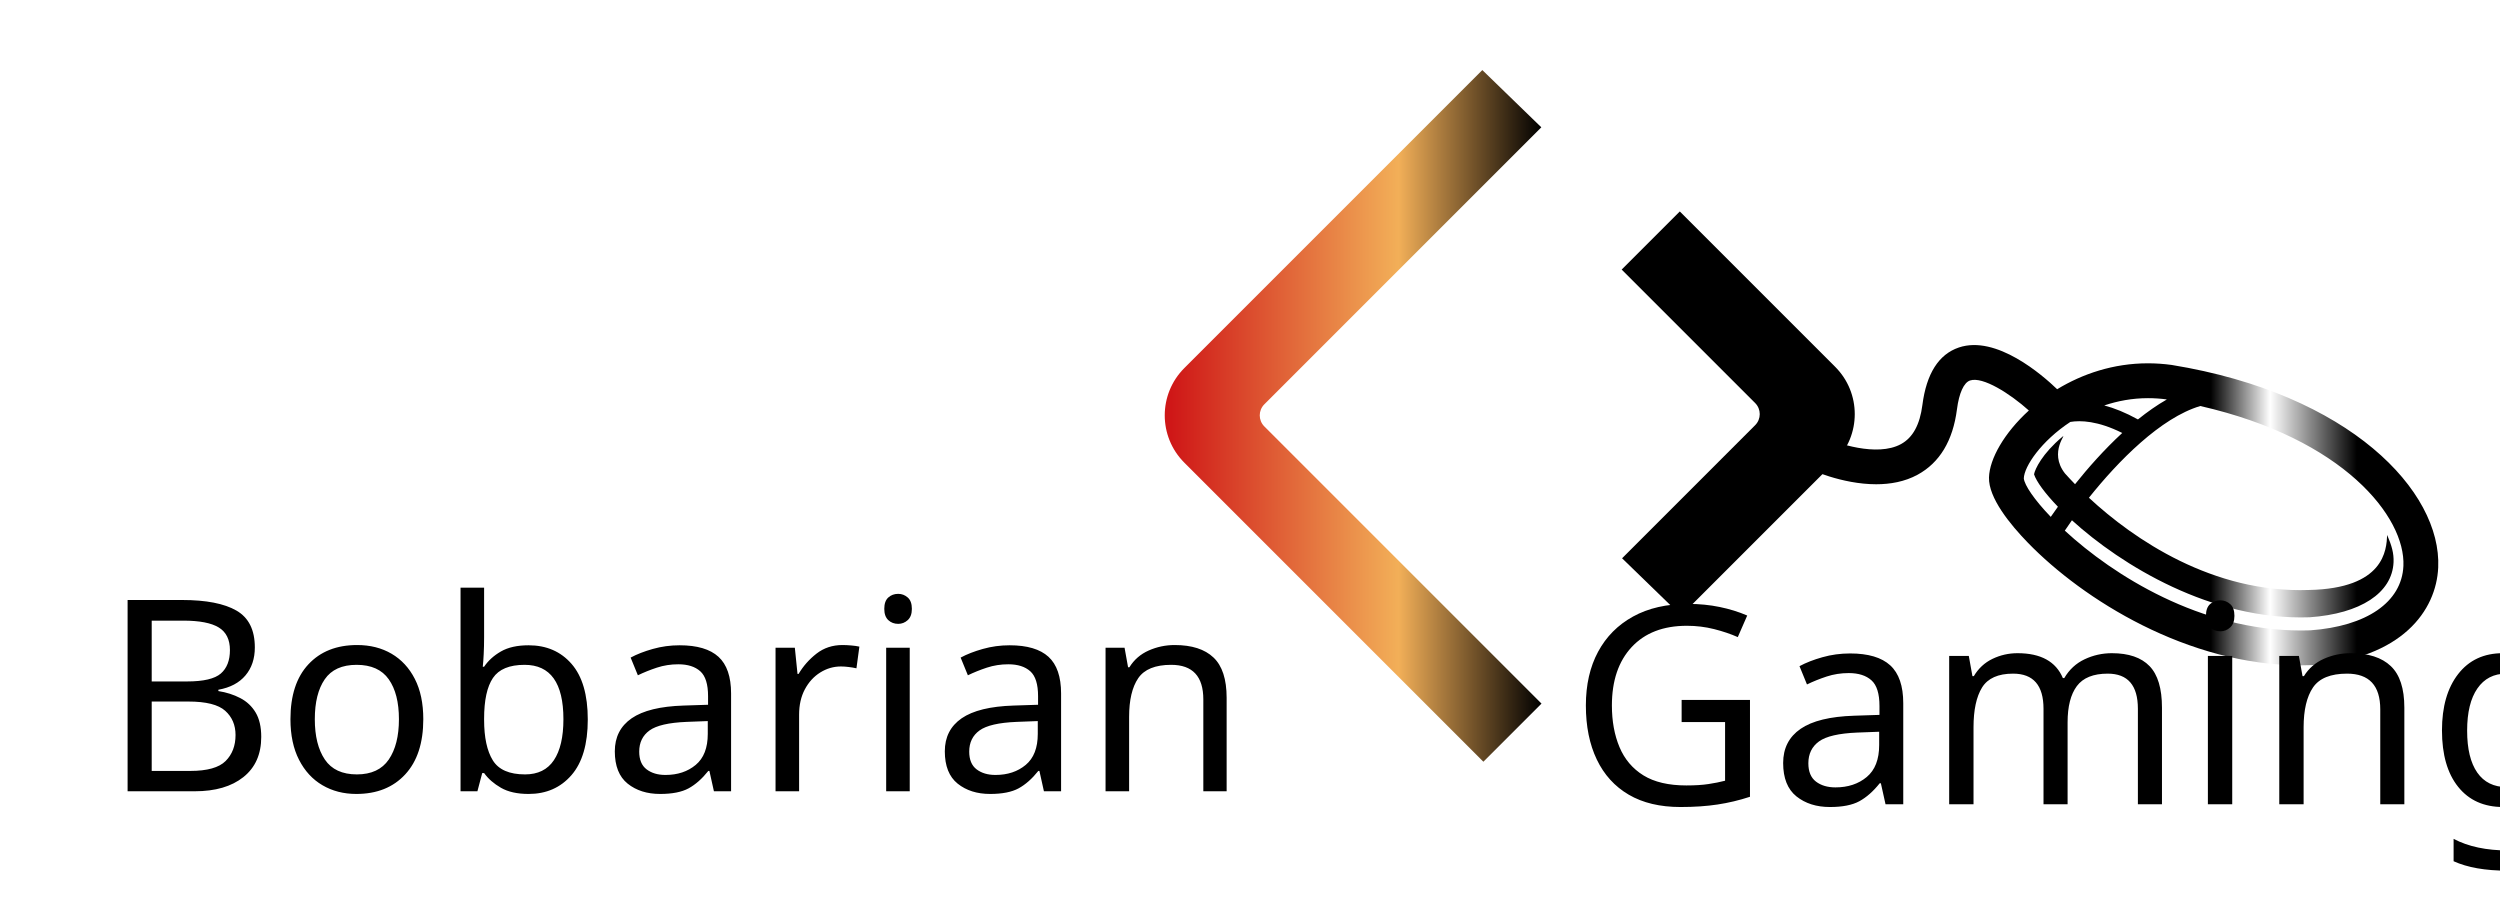
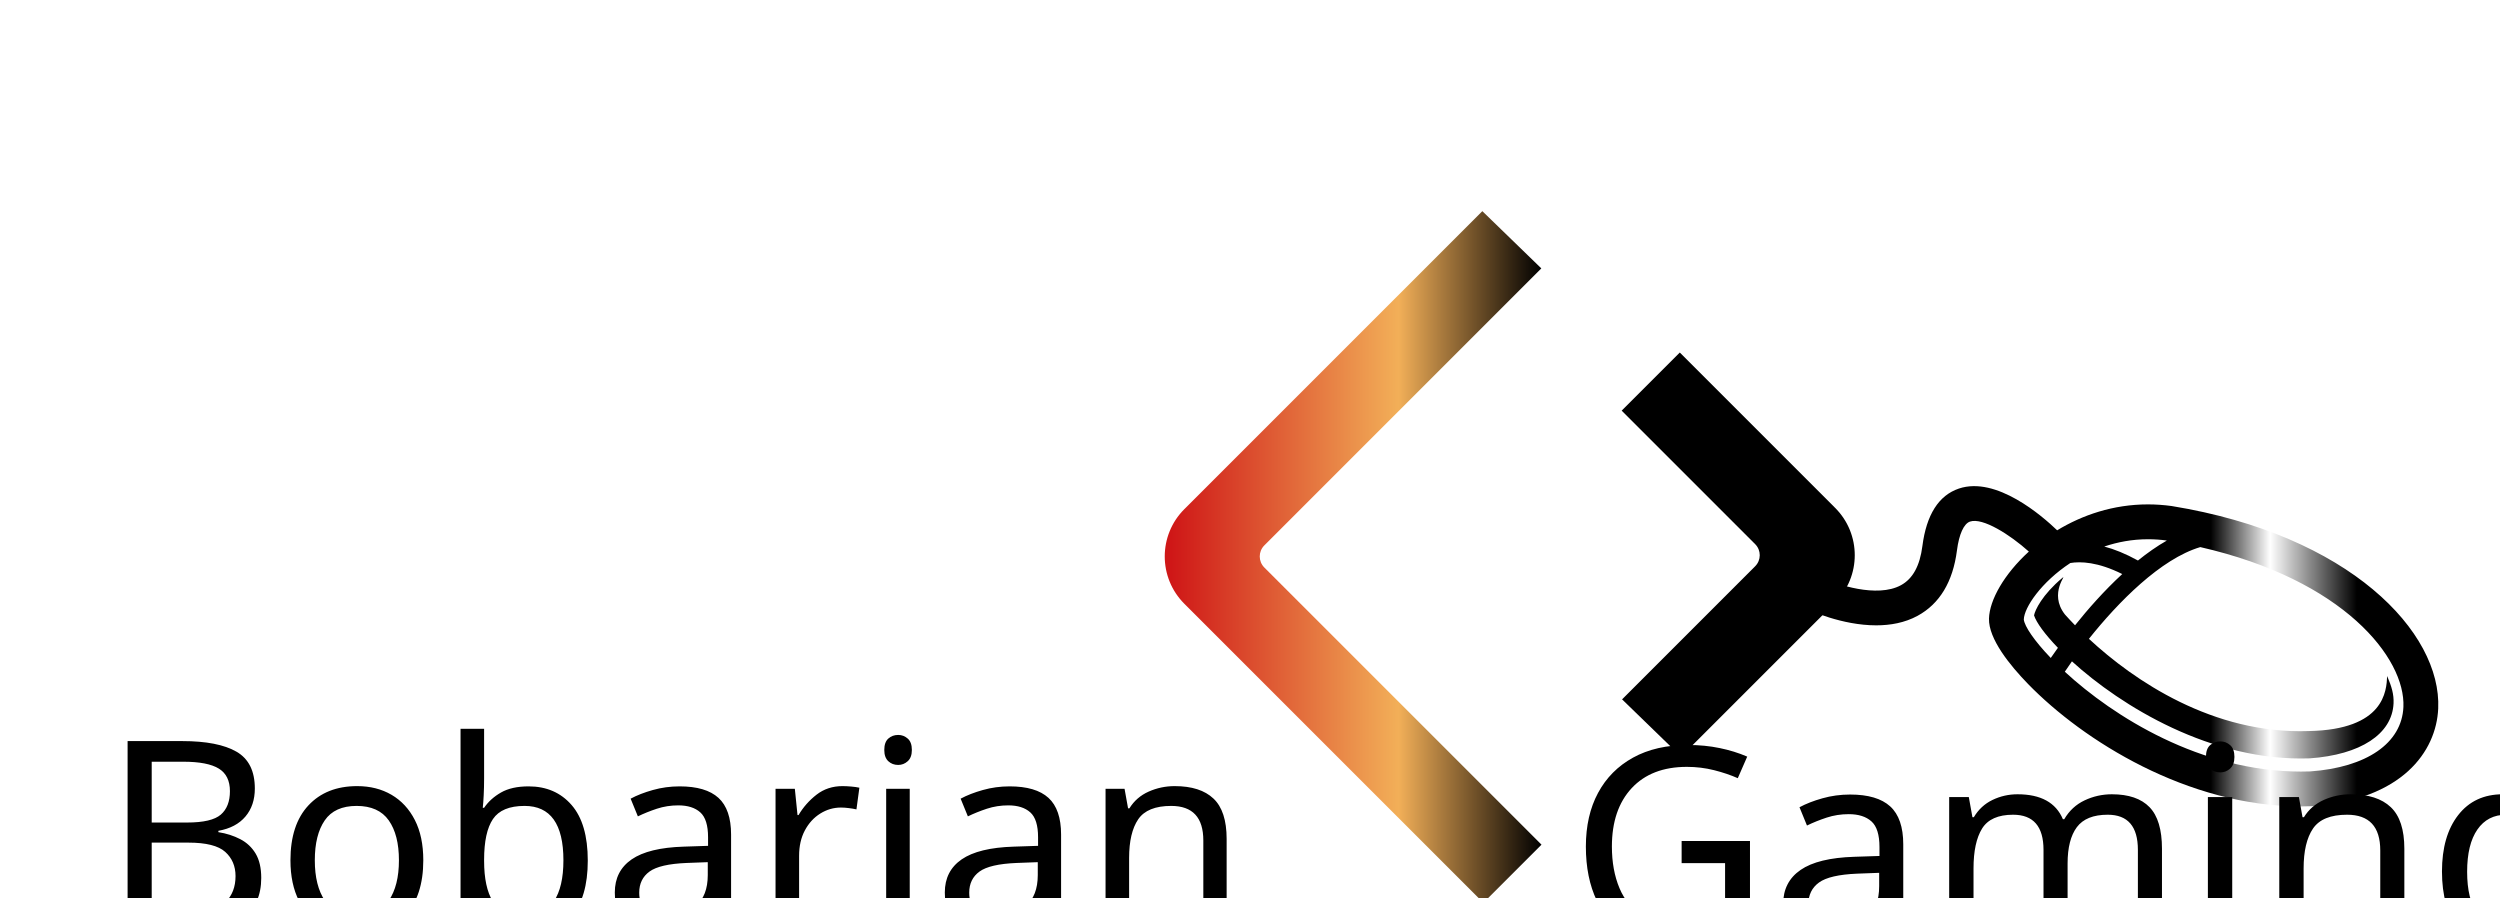
- <svg xmlns="http://www.w3.org/2000/svg" class="thumb" width="886" height="318" viewBox="0,0,886,298">
+ <svg xmlns="http://www.w3.org/2000/svg" class="thumb" width="886" height="318" viewBox="0,0,886,198">
  <defs />
  <g transform="matrix(2.7273,0,0,2.7273,399.1482,1.1961)">
    <svg width="58.958" height="99.877" viewBox="-0,0.062,58.958,99.877">
      <defs>
        <linearGradient x1="0" y1="0.5" x2="1" y2="0.5" id="Sjak07t7r1zq">
          <stop offset="1.66%" stop-color="#cf1717" />
          <stop offset="62.09%" stop-color="#f2af58" />
          <stop offset="100%" stop-color="#000000" />
        </linearGradient>
      </defs>
      <path d="M53.935,12.501L17.941,48.496c-0.793,0.793-0.793,2.079,0,2.873l36.017,36.017l-7.553,7.553L7.546,56.079    c-3.395-3.395-3.395-8.899,0-12.294L46.269,5.062L53.935,12.501z" fill="url('#Sjak07t7r1zq')" />
    </svg>
  </g>
  <g transform="matrix(2.7273,0,0,2.7273,561.0856,51.3006)">
    <svg width="40.288" height="62.508" viewBox="59.712,18.618,40.288,62.508">
      <defs>
        <linearGradient x1="0" y1="0.5" x2="1" y2="0.5" id="Sjak07t7r1zx">
          <stop offset="0%" stop-color="#000000" />
          <stop offset="100%" stop-color="#000000" />
        </linearGradient>
      </defs>
      <path d="M64.763,68.686l17.296-17.296c0.793-0.793,0.793-2.079,0-2.873L64.712,31.171l7.553-7.553l20.189,20.189    c3.395,3.395,3.395,8.899,0,12.294L72.43,76.126L64.763,68.686z" fill="url('#Sjak07t7r1zx')" />
    </svg>
  </g>
  <g transform="matrix(2.7273,0,0,2.7273,623.3869,98.6506)">
    <svg width="93.274" height="51.618" viewBox="1.615,24.092,93.274,51.618">
      <defs>
        <linearGradient x1="0" y1="0.5" x2="1" y2="0.5" id="Sjak07t7r203">
          <stop offset="64.45%" stop-color="#000000" />
          <stop offset="73.7%" stop-color="#ffffff" />
          <stop offset="87.2%" stop-color="#000000" />
          <stop offset="100%" stop-color="#000000" />
        </linearGradient>
      </defs>
      <path d="M55.229,31.675c-1.019-0.139-2.051-0.211-3.069-0.211c-4.496,0-8.521,1.376-11.8,3.368  c-1.909-1.839-7.904-7.071-12.772-5.424c-2.62,0.886-4.214,3.396-4.738,7.459c-0.333,2.587-1.244,4.254-2.785,5.096  c-3.124,1.708-8.431-0.119-10.209-0.961c-1.127-0.54-2.479-0.062-3.019,1.063c-0.54,1.128-0.063,2.479,1.063,3.019  c0.245,0.117,4.451,2.097,8.945,2.097c1.825,0,3.699-0.326,5.374-1.236c2.872-1.562,4.594-4.421,5.12-8.498  c0.271-2.109,0.892-3.476,1.698-3.75c1.658-0.555,5.209,1.715,7.645,3.899c-3.202,2.918-5.113,6.284-5.18,8.704  c-0.073,2.639,2.725,6.083,5.083,8.508c7.135,7.336,20.703,15.9,35.453,15.902c0.001,0,0.003,0,0.005,0  c0.45,0,0.898-0.008,1.433-0.027c11.708-0.836,16.149-7.102,16.4-12.686C90.326,48.045,78.354,35.44,55.229,31.675z M54.555,36.153  c0.019,0.003,0.037,0.007,0.057,0.01c-1.287,0.731-2.544,1.62-3.754,2.595c-1.618-0.896-3.083-1.478-4.378-1.818  c1.731-0.581,3.628-0.947,5.68-0.947C52.971,35.992,53.796,36.048,54.555,36.153z M36.026,46.425c0.043-1.57,2.279-4.87,6.045-7.343  c1.32-0.222,3.572-0.152,6.747,1.434c-2.371,2.184-4.478,4.585-6.134,6.657c-0.479-0.492-0.928-0.969-1.312-1.402  c-2.198-2.801,0.413-5.385-0.343-4.752c-2.618,2.195-3.552,4.197-3.673,4.869c0.306,0.931,1.396,2.443,3.103,4.212  c-0.373,0.518-0.687,0.966-0.93,1.32C37.374,49.174,36.124,47.307,36.026,46.425z M85.354,57.795  c-0.211,4.711-4.772,7.844-12.119,8.369c-0.399,0.014-0.795,0.02-1.192,0.02c-0.001,0-0.003,0-0.003,0  c-13.055,0-24.372-7.158-30.685-12.975c0.277-0.42,0.586-0.869,0.926-1.348c6.382,5.803,18.125,13.055,30.909,12.604  c6.586-0.473,10.701-3.145,10.883-7.145c0.052-1.17-0.24-2.17-0.832-3.551c-0.086,1.932-0.342,6.957-10.176,7.15  c-12.446,0.439-22.72-6.547-28.577-11.985c3.795-4.759,9.323-10.39,14.471-11.921C77.573,41.259,85.641,51.424,85.354,57.795z" fill="url('#Sjak07t7r203')" />
    </svg>
  </g>
  <g transform="matrix(0.9493,0,0,0.9493,0.4596,191.4417)">
    <svg width="574.857" height="128" style="overflow: visible;">
      <defs>
        <linearGradient x1="0" y1="64" x2="574.86" y2="64" gradientUnits="userSpaceOnUse" id="Sjak07t7r20d">
          <stop offset="0%" stop-color="#000000" />
          <stop offset="100%" stop-color="#000000" />
        </linearGradient>
      </defs>
      <path fill="none" d="M-50,108 C231.984,107 271.984,107 553.969,108" style="" />
      <text x="251.5" y="0" fill="url('#Sjak07t7r20d')" dy="83.2" style="font-size: 100px; font-family: Audiowide; text-anchor: middle;">Bobarian</text>
    </svg>
  </g>
  <g transform="matrix(0.9806,0,0,0.9806,590.1314,193.4363)">
    <svg width="453" height="128" style="overflow: visible;">
      <defs>
        <linearGradient x1="0" y1="64" x2="453" y2="64" gradientUnits="userSpaceOnUse" id="Sjak07t7r20k">
          <stop offset="40.28%" stop-color="#000000" />
          <stop offset="99.53%" stop-color="#000000" />
          <stop offset="100%" stop-color="#000000" />
        </linearGradient>
      </defs>
      <path fill="none" d="M-50,108 C131.25,107 171.25,107 352.5,108" style="" />
      <text x="151" y="0" fill="url('#Sjak07t7r20k')" dy="83.2" style="font-size: 100px; font-family: Audiowide; text-anchor: middle;">Gaming</text>
    </svg>
  </g>
</svg>
